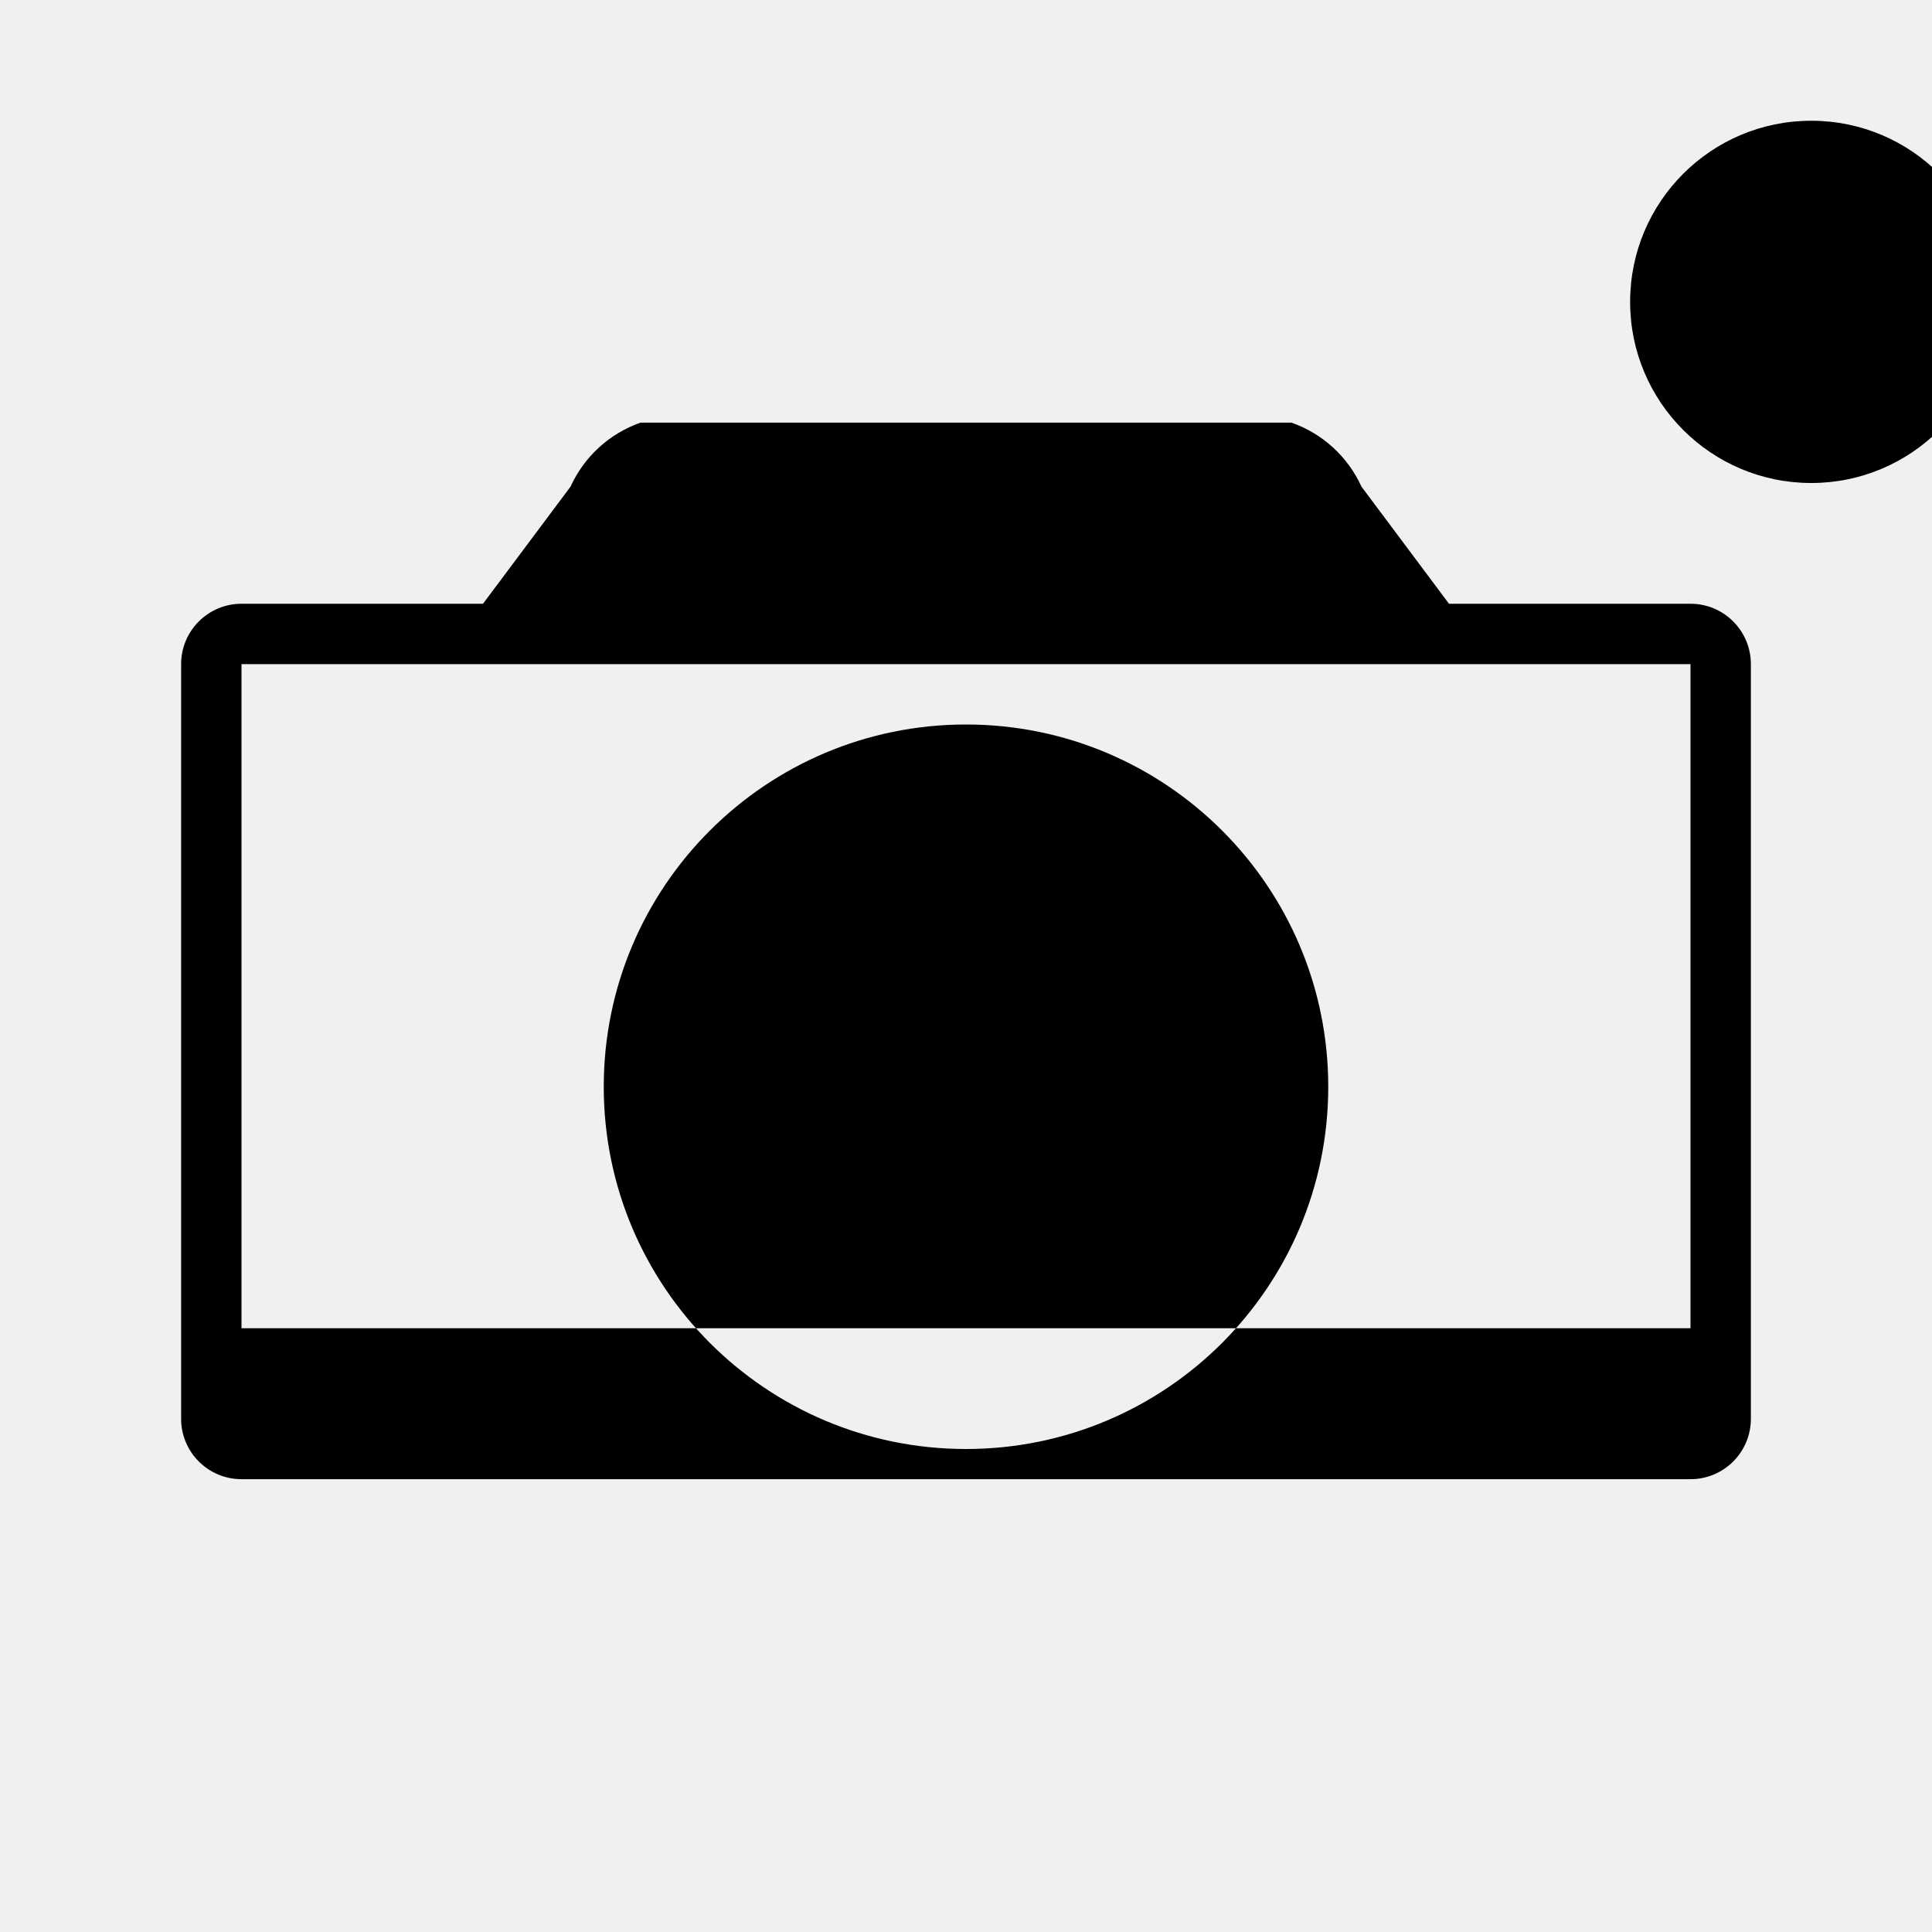
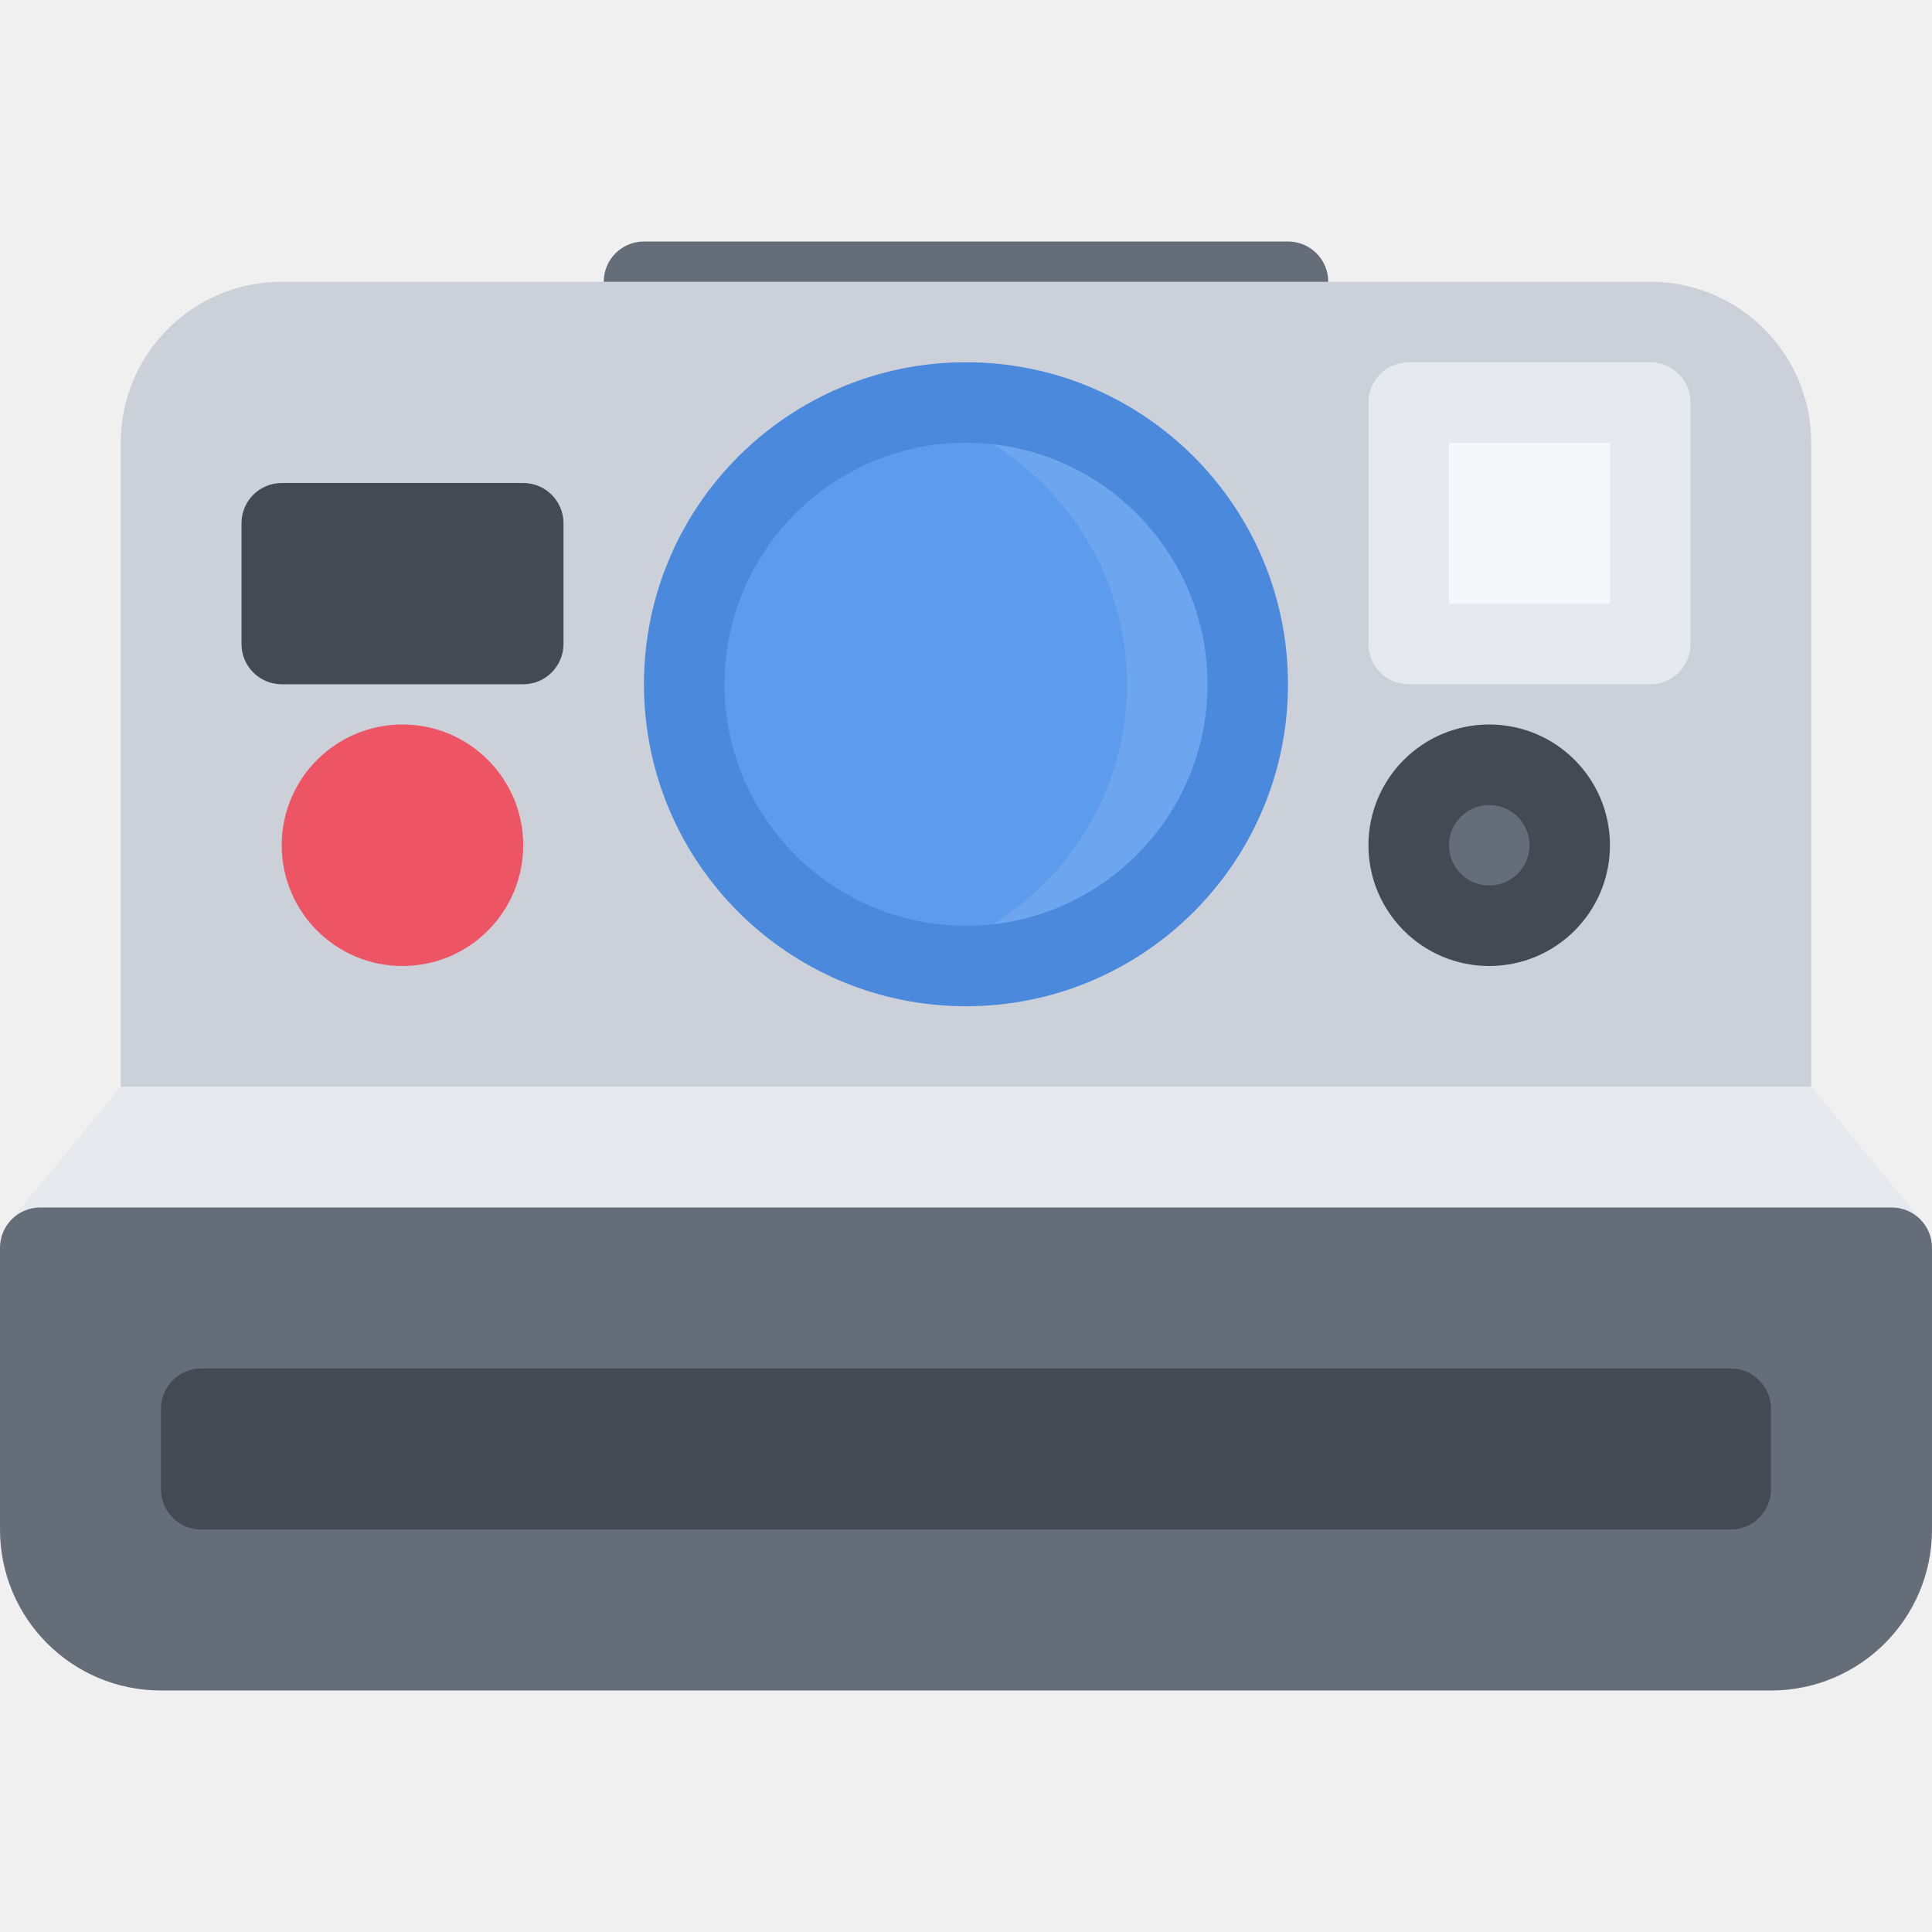
- <svg xmlns="http://www.w3.org/2000/svg" viewBox="0 0 1024 1024" fill="currentColor">
-   <path d="M896 320h-128l-46.4-62.08A64 64 0 0 0 684.48 224H339.52a64 64 0 0 0-37.12 33.92L256 320H128a32 32 0 0 0-32 32v400a32 32 0 0 0 32 32h768a32 32 0 0 0 32-32V352a32 32 0 0 0-32-32zM512 768a192 192 0 1 1 0-384 192 192 0 0 1 0 384zm384-64H128V352h768v352zm64-448a96 96 0 1 1 0-192 96 96 0 0 1 0 192z" />
+ <svg xmlns="http://www.w3.org/2000/svg" t="1775900120160" class="icon" viewBox="0 0 1024 1024" version="1.1" p-id="8894" width="200" height="200">
+   <path d="M682.656 128.002H341.314c-11.782 0-21.312 9.546-21.312 21.328s9.532 21.344 21.312 21.344h341.342c11.782 0 21.34-9.562 21.34-21.344s-9.558-21.328-21.34-21.328z" fill="#656D78" p-id="8895" />
+   <path d="M959.996 786.094c0 47.124-38.218 63.998-85.344 63.998H149.314c-47.124 0-85.312-16.876-85.312-63.998v-551.42c0-47.14 38.188-85.344 85.312-85.344h725.338c47.124 0 85.344 38.204 85.344 85.344v551.42z" fill="#CCD1D9" p-id="8896" />
+   <path d="M959.996 576H64.002L4.69 647.968l1014.524-0.092z" fill="#E6E9ED" p-id="8897" />
+   <path d="M1002.652 640H21.314C9.532 640 0.002 649.562 0.002 661.312v149.374c0 47.124 38.186 85.312 85.312 85.312h853.338c47.124 0 85.344-38.188 85.344-85.312v-149.374c0-11.75-9.562-21.312-21.344-21.312z" fill="#656D78" p-id="8898" />
+   <path d="M938.652 789.312c0 11.81-9.562 21.374-21.344 21.374H106.658c-11.782 0-21.344-9.562-21.344-21.374v-42.624c0-11.812 9.562-21.376 21.344-21.376h810.65c11.782 0 21.344 9.562 21.344 21.376v42.624z" fill="#434A54" p-id="8899" />
+   <path d="M512 512c-82.344 0-149.344-66.984-149.344-149.328s67-149.342 149.344-149.342 149.312 67 149.312 149.342S594.344 512 512 512z" fill="#5D9CEC" p-id="8900" />
+   <path d="M512 213.33c-11 0-21.688 1.204-32 3.468 67 14.688 117.312 74.516 117.312 145.874S547 493.844 480 508.532A148.832 148.832 0 0 0 512 512c82.344 0 149.312-66.984 149.312-149.328S594.344 213.33 512 213.33z" fill="#FFFFFF" opacity=".1" p-id="8901" />
+   <path d="M512 192.002c-94.25 0-170.686 76.406-170.686 170.67 0 94.25 76.436 170.656 170.686 170.656s170.656-76.406 170.656-170.656c0-94.264-76.406-170.67-170.656-170.67z m0 298.67c-70.594 0-128-57.422-128-128s57.406-128 128-128c70.562 0 128 57.422 128 128s-57.438 128-128 128z" fill="#4A89DC" p-id="8902" />
+   <path d="M746.652 213.33h128v128h-128z" fill="#F5F7FA" p-id="8903" />
+   <path d="M874.652 192.002h-128c-11.782 0-21.344 9.546-21.344 21.328v128c0 11.782 9.562 21.344 21.344 21.344h128c11.782 0 21.344-9.562 21.344-21.344v-128c0-11.782-9.562-21.328-21.344-21.328zM853.308 320h-85.312v-85.328h85.312V320z" fill="#E6E9ED" p-id="8904" />
+   <path d="M789.308 490.672c-23.5 0-42.656-19.14-42.656-42.672s19.156-42.672 42.656-42.672c23.532 0 42.688 19.14 42.688 42.672s-19.156 42.672-42.688 42.672z" fill="#656D78" p-id="8905" />
+   <path d="M789.308 384c-35.344 0-64 28.656-64 64s28.656 64 64 64c35.376 0 64-28.656 64-64s-28.624-64-64-64z m0 85.328c-11.75 0-21.312-9.562-21.312-21.328s9.562-21.328 21.312-21.328c11.782 0 21.344 9.562 21.344 21.328s-9.562 21.328-21.344 21.328z" fill="#434A54" p-id="8906" />
+   <path d="M277.314 448c0 35.344-28.624 64-64 64-35.344 0-64-28.656-64-64s28.656-64 64-64c35.374 0 64 28.656 64 64z" fill="#ED5564" p-id="8907" />
+   <path d="M298.658 341.33c0 11.782-9.562 21.344-21.344 21.344h-128c-11.782 0-21.312-9.562-21.312-21.344v-64c0-11.782 9.532-21.328 21.312-21.328h128c11.782 0 21.344 9.546 21.344 21.328v64z" fill="#434A54" p-id="8908" />
</svg>
